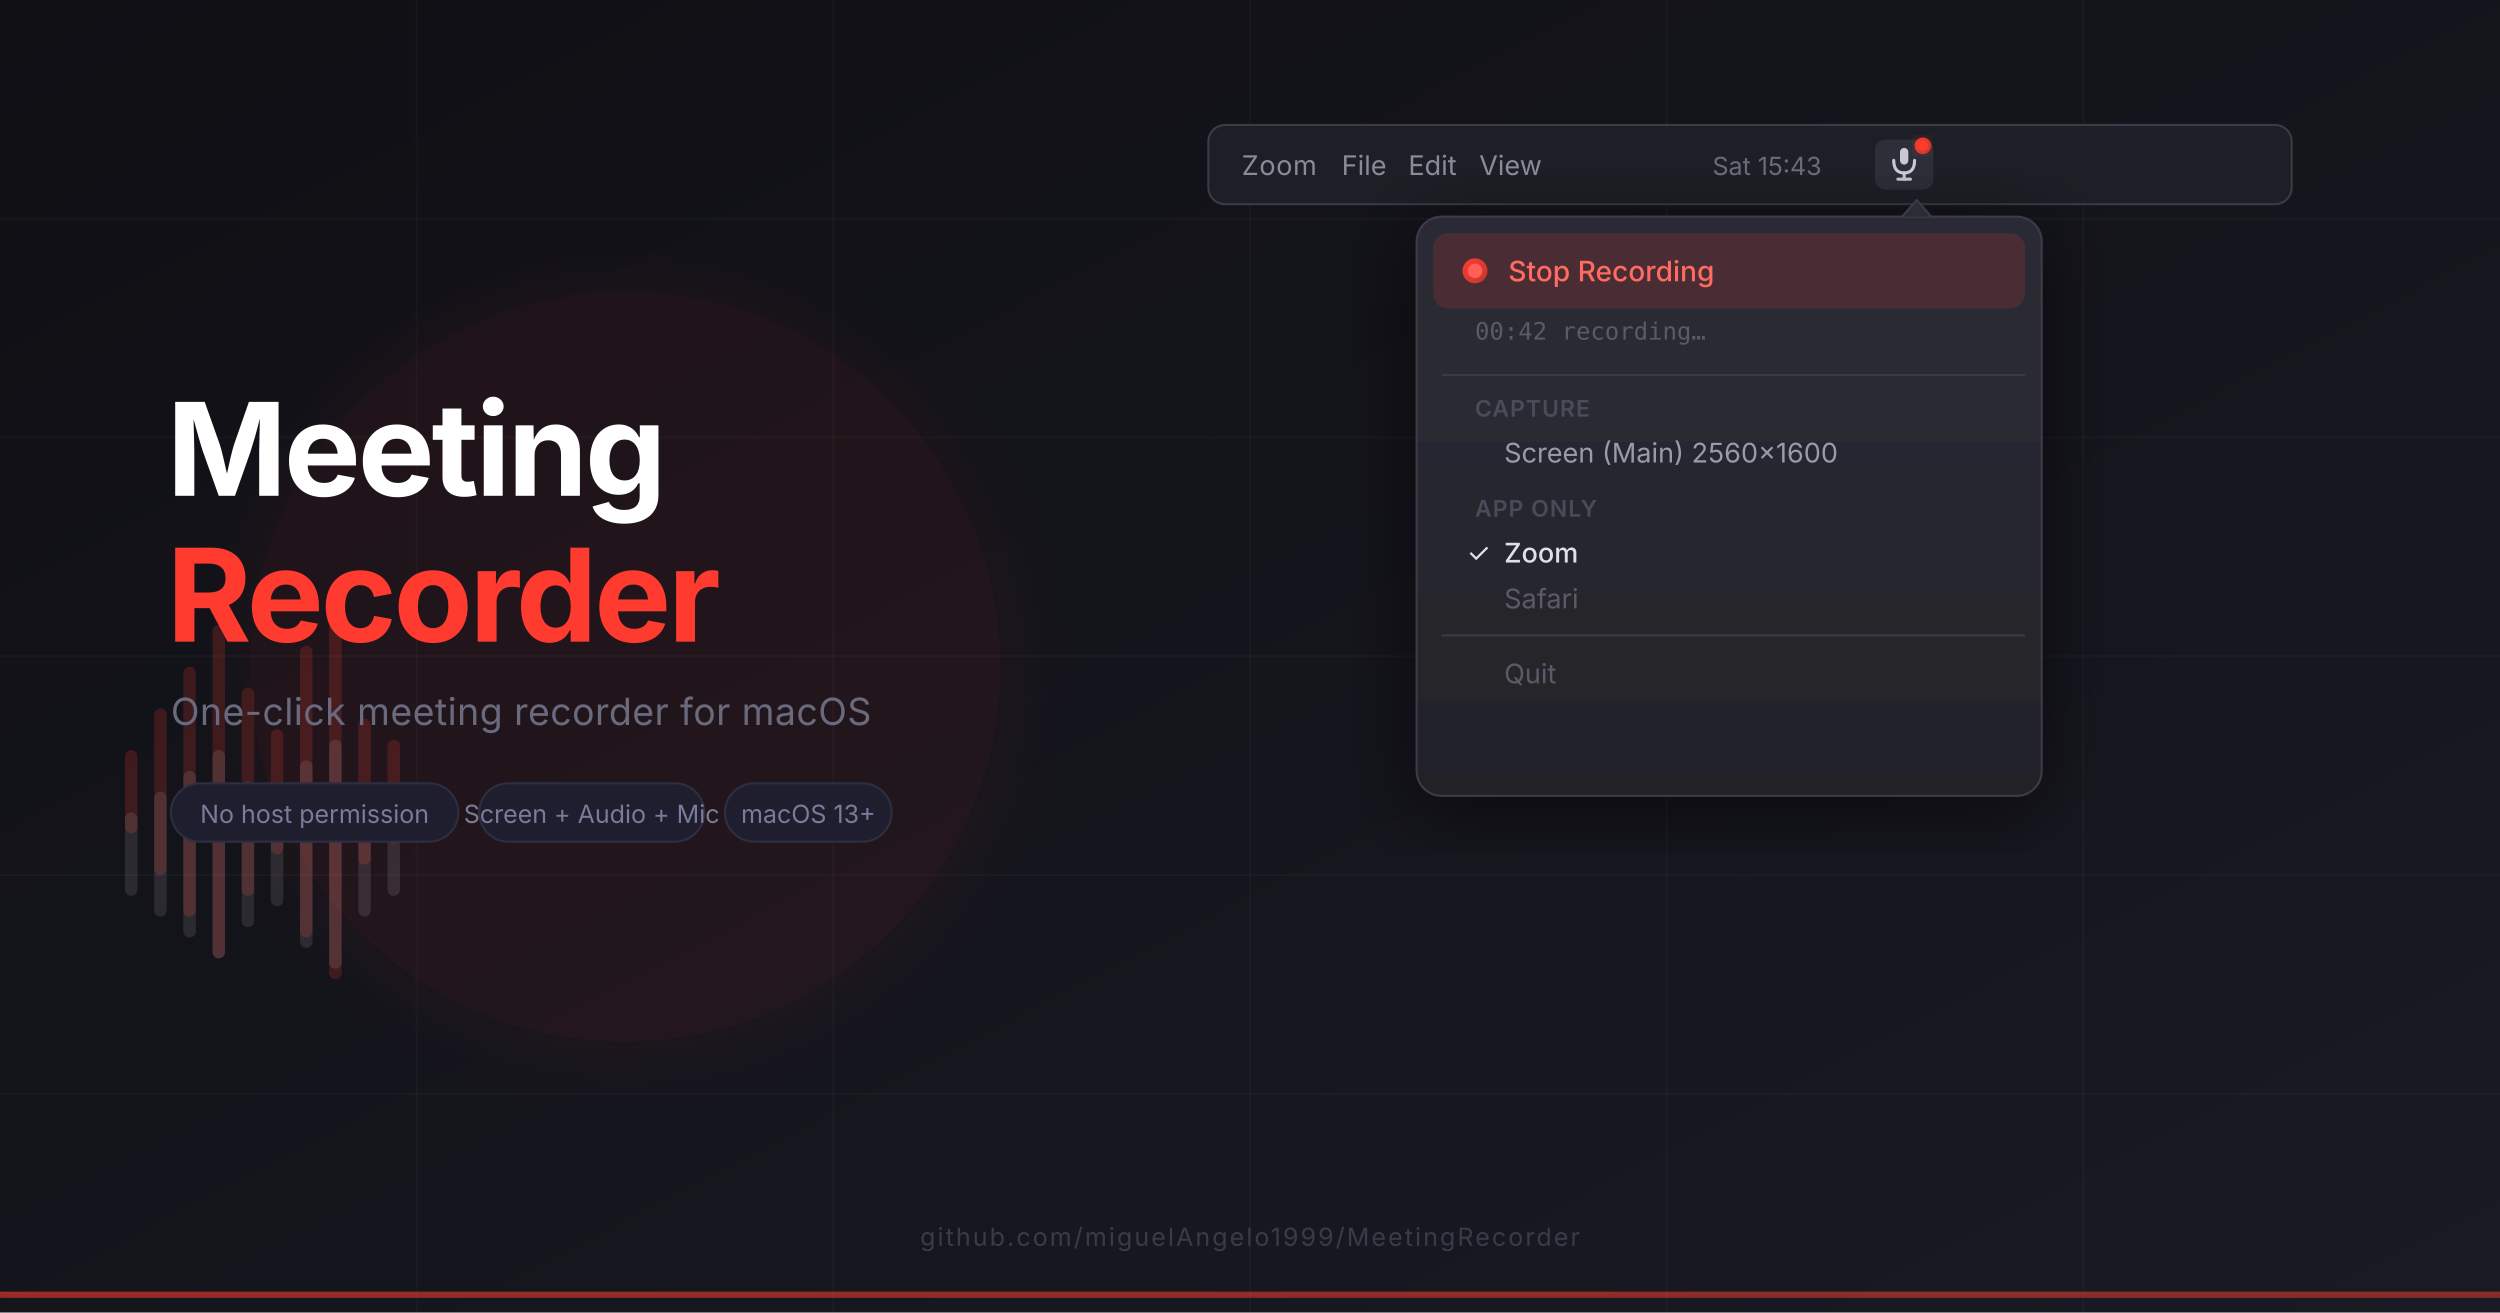
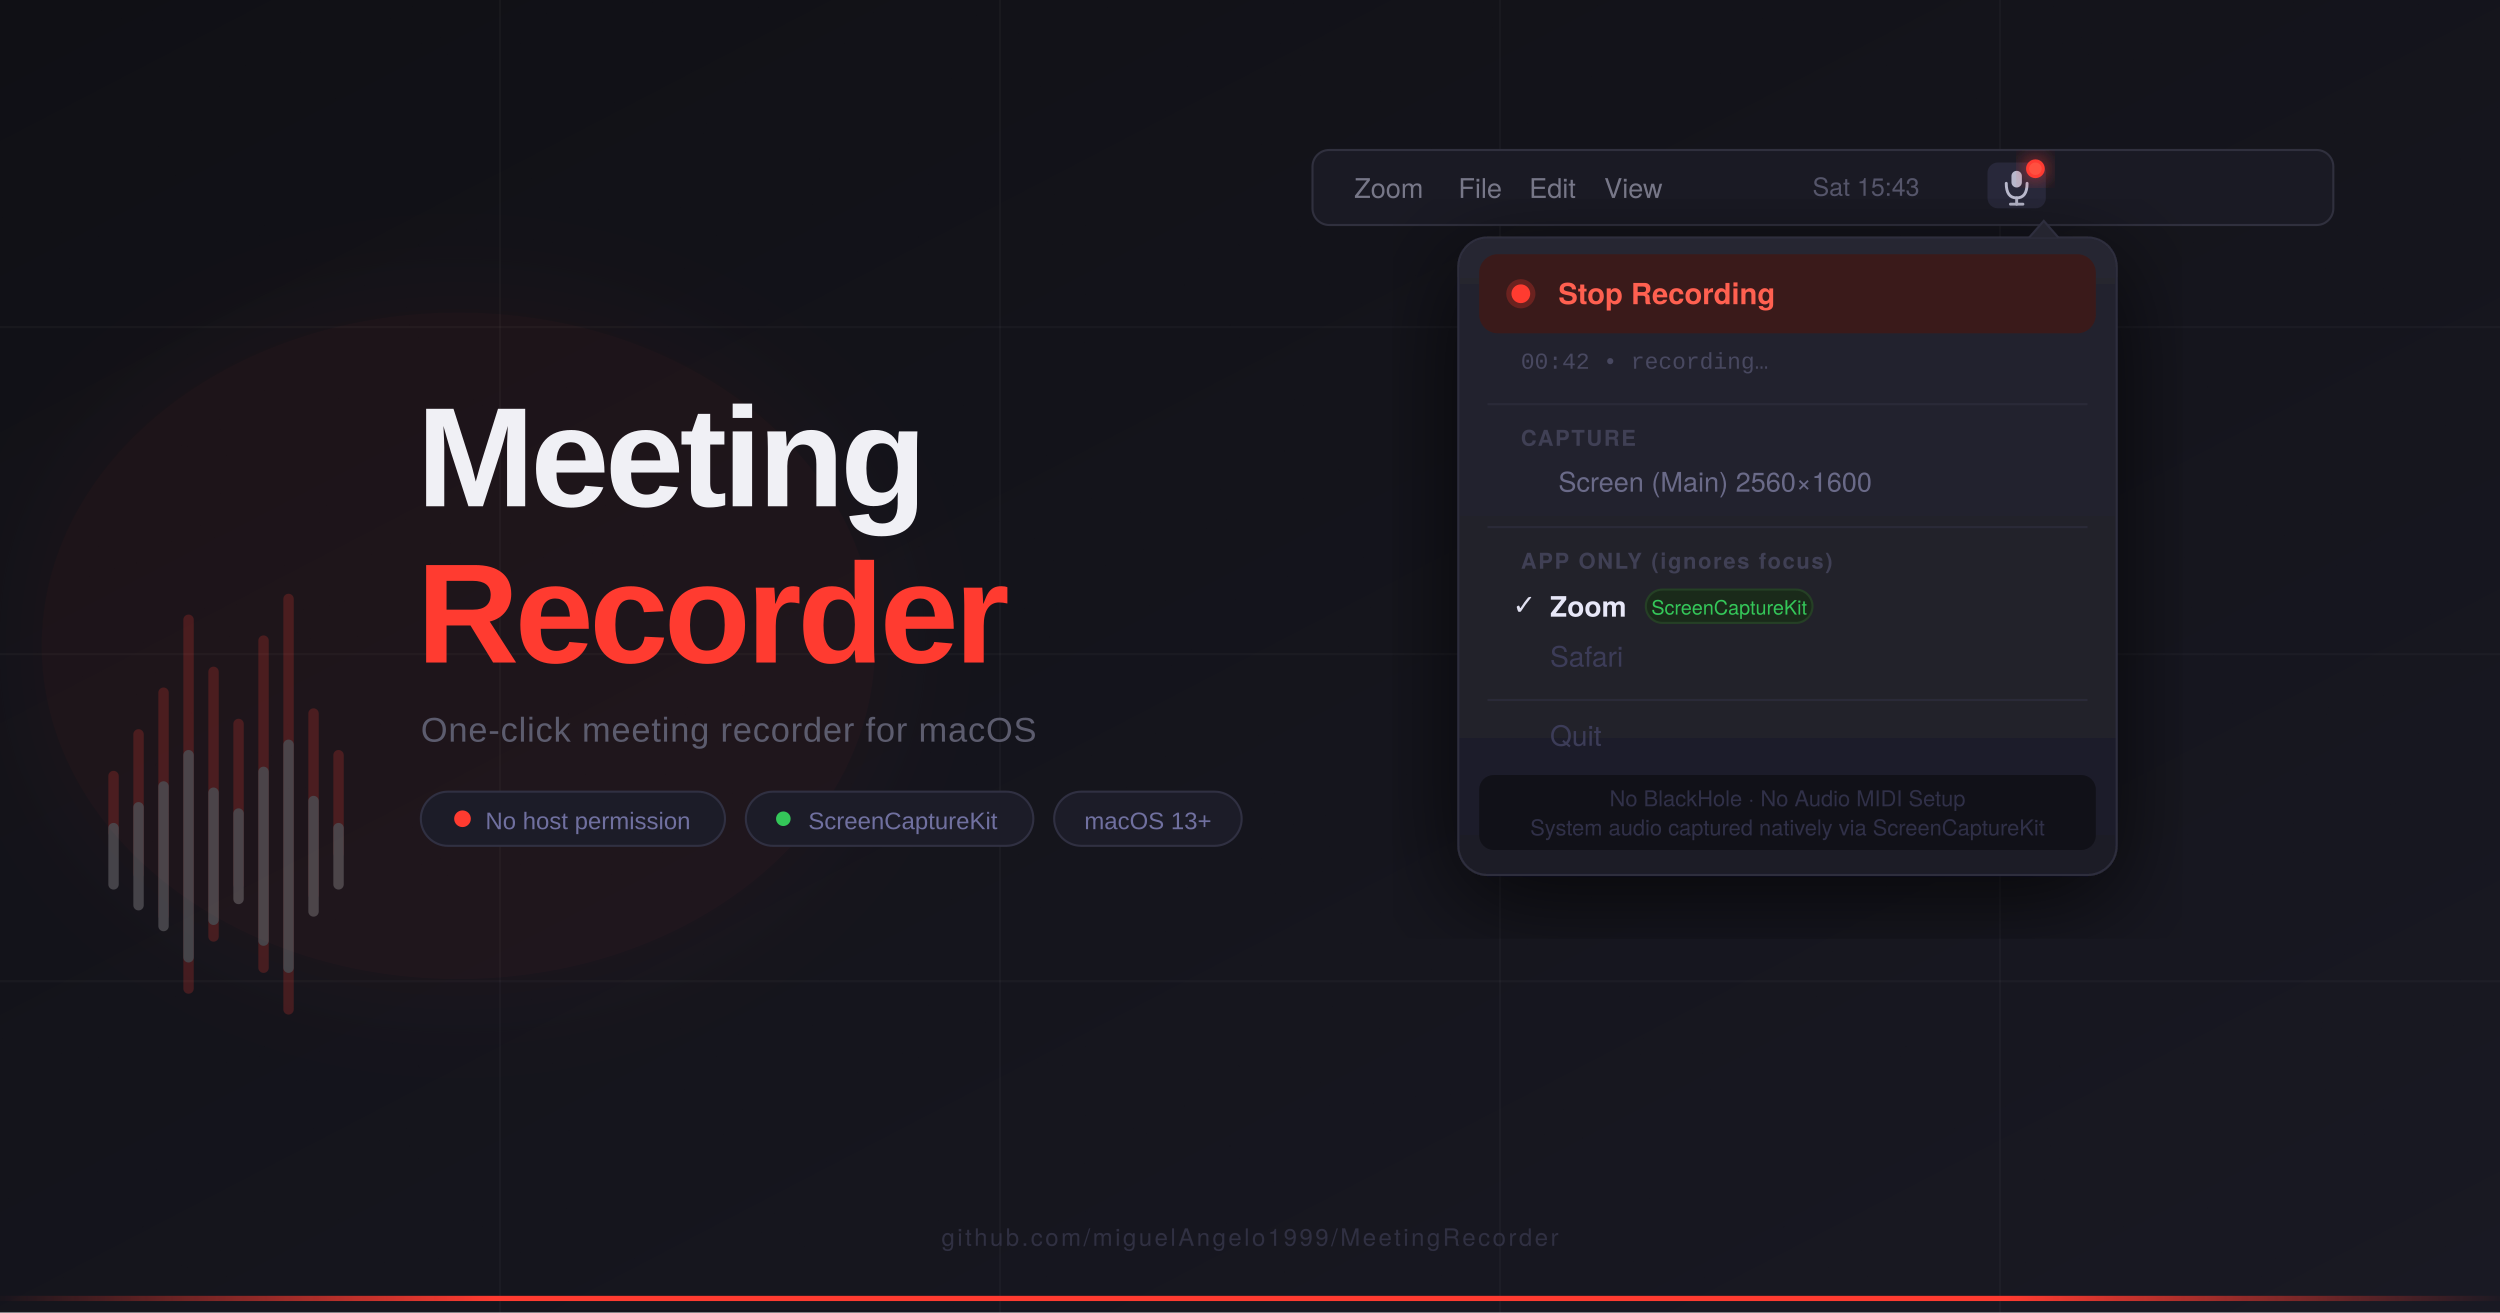
<svg xmlns="http://www.w3.org/2000/svg" viewBox="0 0 1200 630" width="1200" height="630">
  <defs>
-     <linearGradient id="bg" x1="0%" y1="0%" x2="100%" y2="100%">
-       <stop offset="0%" style="stop-color:#0f0f14" />
-       <stop offset="100%" style="stop-color:#1a1a24" />
+     <linearGradient id="bg" x1="0" y1="0" x2="1" y2="1">
+       <stop offset="0%" stop-color="#0d0d12" />
+       <stop offset="100%" stop-color="#161620" />
    </linearGradient>
-     <linearGradient id="menuGrad" x1="0%" y1="0%" x2="0%" y2="100%">
-       <stop offset="0%" style="stop-color:#2c2c35" />
-       <stop offset="100%" style="stop-color:#232328" />
+     <linearGradient id="cardGrad" x1="0" y1="0" x2="0" y2="1">
+       <stop offset="0%" stop-color="#252530" />
+       <stop offset="100%" stop-color="#1e1e28" />
    </linearGradient>
-     <linearGradient id="redGlow" x1="0%" y1="0%" x2="100%" y2="100%">
-       <stop offset="0%" style="stop-color:#ff3b30" />
-       <stop offset="100%" style="stop-color:#c0392b" />
+     <linearGradient id="redLine" x1="0" y1="0" x2="1" y2="0">
+       <stop offset="0%" stop-color="#ff3b30" stop-opacity="0" />
+       <stop offset="20%" stop-color="#ff3b30" />
+       <stop offset="80%" stop-color="#ff3b30" />
+       <stop offset="100%" stop-color="#ff3b30" stop-opacity="0" />
    </linearGradient>
-     <filter id="glow">
-       <feGaussianBlur stdDeviation="6" result="blur" />
+     <filter id="glow" x="-50%" y="-50%" width="200%" height="200%">
+       <feGaussianBlur stdDeviation="5" result="blur" />
      <feMerge>
        <feMergeNode in="blur" />
        <feMergeNode in="SourceGraphic" />
      </feMerge>
    </filter>
-     <filter id="softglow">
-       <feGaussianBlur stdDeviation="18" result="blur" />
+     <filter id="redBloom" x="-100%" y="-100%" width="300%" height="300%">
+       <feGaussianBlur stdDeviation="30" result="blur" />
      <feMerge>
        <feMergeNode in="blur" />
        <feMergeNode in="SourceGraphic" />
      </feMerge>
    </filter>
-     <filter id="shadow">
-       <feDropShadow dx="0" dy="8" stdDeviation="20" flood-color="#000" flood-opacity="0.6" />
+     <filter id="cardShadow">
+       <feDropShadow dx="0" dy="12" stdDeviation="24" flood-color="#000" flood-opacity="0.7" />
    </filter>
-     <clipPath id="menuClip">
-       <rect x="680" y="130" width="300" height="270" rx="12" />
-     </clipPath>
+     <filter id="noise">
+       <feTurbulence type="fractalNoise" baseFrequency="0.65" numOctaves="3" stitchTiles="stitch" />
+       <feColorMatrix type="saturate" values="0" />
+       <feBlend in="SourceGraphic" mode="overlay" result="blend" />
+       <feComposite in="blend" in2="SourceGraphic" operator="in" />
+     </filter>
  </defs>
  <rect width="1200" height="630" fill="url(#bg)" />
-   <g stroke="#ffffff" stroke-opacity="0.025" stroke-width="1">
-     <line x1="0" y1="105" x2="1200" y2="105" />
-     <line x1="0" y1="210" x2="1200" y2="210" />
-     <line x1="0" y1="315" x2="1200" y2="315" />
-     <line x1="0" y1="420" x2="1200" y2="420" />
-     <line x1="0" y1="525" x2="1200" y2="525" />
-     <line x1="200" y1="0" x2="200" y2="630" />
-     <line x1="400" y1="0" x2="400" y2="630" />
-     <line x1="600" y1="0" x2="600" y2="630" />
-     <line x1="800" y1="0" x2="800" y2="630" />
-     <line x1="1000" y1="0" x2="1000" y2="630" />
+   <rect width="1200" height="630" fill="#ffffff" opacity="0.015" filter="url(#noise)" />
+   <g stroke="#ffffff" stroke-opacity="0.03">
+     <line x1="0" y1="157" x2="1200" y2="157" />
+     <line x1="0" y1="314" x2="1200" y2="314" />
+     <line x1="0" y1="471" x2="1200" y2="471" />
+     <line x1="240" y1="0" x2="240" y2="630" />
+     <line x1="480" y1="0" x2="480" y2="630" />
+     <line x1="720" y1="0" x2="720" y2="630" />
+     <line x1="960" y1="0" x2="960" y2="630" />
  </g>
-   <circle cx="300" cy="320" r="180" fill="#ff3b30" opacity="0.06" filter="url(#softglow)" />
-   <g opacity="0.18" fill="#ff3b30">
-     <rect x="60" y="360" width="6" height="40" rx="3" />
-     <rect x="74" y="340" width="6" height="80" rx="3" />
-     <rect x="88" y="320" width="6" height="120" rx="3" />
-     <rect x="102" y="300" width="6" height="160" rx="3" />
-     <rect x="116" y="330" width="6" height="100" rx="3" />
-     <rect x="130" y="350" width="6" height="60" rx="3" />
-     <rect x="144" y="310" width="6" height="140" rx="3" />
-     <rect x="158" y="290" width="6" height="180" rx="3" />
-     <rect x="172" y="345" width="6" height="70" rx="3" />
-     <rect x="186" y="355" width="6" height="50" rx="3" />
+   <ellipse cx="220" cy="310" rx="200" ry="160" fill="#ff3b30" opacity="0.05" filter="url(#redBloom)" />
+   <g opacity="0.2">
+     <g fill="#ff3b30">
+       <rect x="52" y="370" width="5" height="32" rx="2.5" />
+       <rect x="64" y="350" width="5" height="72" rx="2.5" />
+       <rect x="76" y="330" width="5" height="112" rx="2.5" />
+       <rect x="88" y="295" width="5" height="182" rx="2.5" />
+       <rect x="100" y="320" width="5" height="132" rx="2.5" />
+       <rect x="112" y="345" width="5" height="82" rx="2.5" />
+       <rect x="124" y="305" width="5" height="162" rx="2.5" />
+       <rect x="136" y="285" width="5" height="202" rx="2.5" />
+       <rect x="148" y="340" width="5" height="92" rx="2.5" />
+       <rect x="160" y="360" width="5" height="52" rx="2.5" />
+     </g>
+     <g fill="#ffffff">
+       <rect x="52" y="395" width="5" height="32" rx="2.5" />
+       <rect x="64" y="385" width="5" height="52" rx="2.5" />
+       <rect x="76" y="375" width="5" height="72" rx="2.5" />
+       <rect x="88" y="360" width="5" height="102" rx="2.5" />
+       <rect x="100" y="378" width="5" height="66" rx="2.5" />
+       <rect x="112" y="388" width="5" height="46" rx="2.5" />
+       <rect x="124" y="368" width="5" height="86" rx="2.5" />
+       <rect x="136" y="355" width="5" height="112" rx="2.5" />
+       <rect x="148" y="382" width="5" height="58" rx="2.5" />
+       <rect x="160" y="395" width="5" height="32" rx="2.5" />
+     </g>
  </g>
-   <g opacity="0.10" fill="#ffffff">
-     <rect x="60" y="390" width="6" height="40" rx="3" />
-     <rect x="74" y="380" width="6" height="60" rx="3" />
-     <rect x="88" y="370" width="6" height="80" rx="3" />
-     <rect x="102" y="360" width="6" height="100" rx="3" />
-     <rect x="116" y="375" width="6" height="70" rx="3" />
-     <rect x="130" y="385" width="6" height="50" rx="3" />
-     <rect x="144" y="365" width="6" height="90" rx="3" />
-     <rect x="158" y="355" width="6" height="110" rx="3" />
-     <rect x="172" y="380" width="6" height="60" rx="3" />
-     <rect x="186" y="390" width="6" height="40" rx="3" />
-   </g>
-   <rect x="580" y="60" width="520" height="38" rx="8" fill="#1e1e26" stroke="#3a3a48" stroke-width="1" />
-   <text x="596" y="84" font-family="-apple-system, SF Pro Display, Helvetica Neue, sans-serif" font-size="13" fill="#8a8a9a" letter-spacing="0.3">Zoom</text>
-   <text x="644" y="84" font-family="-apple-system, SF Pro Display, Helvetica Neue, sans-serif" font-size="13" fill="#8a8a9a">File</text>
-   <text x="676" y="84" font-family="-apple-system, SF Pro Display, Helvetica Neue, sans-serif" font-size="13" fill="#8a8a9a">Edit</text>
-   <text x="710" y="84" font-family="-apple-system, SF Pro Display, Helvetica Neue, sans-serif" font-size="13" fill="#8a8a9a">View</text>
-   <text x="822" y="84" font-family="-apple-system, SF Pro Display, Helvetica Neue, sans-serif" font-size="12" fill="#6a6a7a">Sat 15:43</text>
-   <rect x="900" y="67" width="28" height="24" rx="5" fill="#2e2e38" />
-   <rect x="912" y="71" width="4" height="8" rx="2" fill="#c8c8d8" />
-   <path d="M909 77 Q909 83 914 83 Q919 83 919 77" fill="none" stroke="#c8c8d8" stroke-width="1.5" stroke-linecap="round" />
-   <line x1="914" y1="83" x2="914" y2="86" stroke="#c8c8d8" stroke-width="1.5" stroke-linecap="round" />
-   <line x1="911" y1="86" x2="917" y2="86" stroke="#c8c8d8" stroke-width="1.5" stroke-linecap="round" />
-   <circle cx="923" cy="70" r="4" fill="url(#redGlow)" filter="url(#glow)" />
-   <circle cx="923" cy="70" r="2.5" fill="#ff3b30" />
-   <rect x="680" y="104" width="300" height="278" rx="12" fill="url(#menuGrad)" stroke="#3a3a48" stroke-width="1" filter="url(#shadow)" />
-   <path d="M913 104 L920 96 L927 104" fill="#2c2c35" stroke="#3a3a48" stroke-width="1" />
-   <rect x="688" y="112" width="284" height="36" rx="7" fill="#ff3b30" opacity="0.15" />
-   <circle cx="708" cy="130" r="6" fill="url(#redGlow)" />
-   <circle cx="708" cy="130" r="3.5" fill="#ff5f57" />
-   <text x="724" y="135" font-family="-apple-system, SF Pro Display, Helvetica Neue, sans-serif" font-size="13.5" fill="#ff6b60" font-weight="500">Stop Recording</text>
-   <text x="708" y="163" font-family="SF Mono, Menlo, monospace" font-size="11.5" fill="#5a5a6a">  00:42  recording…</text>
-   <line x1="692" y1="180" x2="972" y2="180" stroke="#3a3a48" stroke-width="1" />
-   <text x="708" y="200" font-family="-apple-system, SF Pro Display, Helvetica Neue, sans-serif" font-size="11" fill="#4a4a5a" font-weight="600" letter-spacing="0.5">CAPTURE</text>
-   <text x="722" y="222" font-family="-apple-system, SF Pro Display, Helvetica Neue, sans-serif" font-size="13" fill="#9a9aaa">Screen (Main)  2560×1600</text>
-   <text x="708" y="248" font-family="-apple-system, SF Pro Display, Helvetica Neue, sans-serif" font-size="11" fill="#4a4a5a" font-weight="600" letter-spacing="0.5">APP ONLY</text>
-   <text x="704" y="270" font-family="-apple-system, SF Pro Display, Helvetica Neue, sans-serif" font-size="13" fill="#e0e0ea">✓</text>
-   <text x="722" y="270" font-family="-apple-system, SF Pro Display, Helvetica Neue, sans-serif" font-size="13" fill="#e0e0ea" font-weight="500">Zoom</text>
-   <text x="722" y="292" font-family="-apple-system, SF Pro Display, Helvetica Neue, sans-serif" font-size="13" fill="#5a5a6a">Safari</text>
-   <line x1="692" y1="305" x2="972" y2="305" stroke="#3a3a48" stroke-width="1" />
-   <text x="722" y="328" font-family="-apple-system, SF Pro Display, Helvetica Neue, sans-serif" font-size="13" fill="#5a5a6a">Quit</text>
-   <text x="80" y="238" font-family="-apple-system, SF Pro Display, Helvetica Neue, sans-serif" font-size="62" font-weight="700" fill="#ffffff" letter-spacing="-1.5">Meeting</text>
-   <text x="80" y="308" font-family="-apple-system, SF Pro Display, Helvetica Neue, sans-serif" font-size="62" font-weight="700" fill="#ff3b30" letter-spacing="-1.5">Recorder</text>
-   <text x="82" y="348" font-family="-apple-system, SF Pro Display, Helvetica Neue, sans-serif" font-size="18" fill="#6a6a7e" letter-spacing="0.2">One-click meeting recorder for macOS</text>
-   <rect x="82" y="376" width="138" height="28" rx="14" fill="#1e1e2e" stroke="#2e2e42" />
-   <text x="151" y="395" font-family="-apple-system, SF Pro Display, Helvetica Neue, sans-serif" font-size="12" fill="#7a7a9a" text-anchor="middle">No host permission</text>
-   <rect x="230" y="376" width="108" height="28" rx="14" fill="#1e1e2e" stroke="#2e2e42" />
-   <text x="284" y="395" font-family="-apple-system, SF Pro Display, Helvetica Neue, sans-serif" font-size="12" fill="#7a7a9a" text-anchor="middle">Screen + Audio + Mic</text>
-   <rect x="348" y="376" width="80" height="28" rx="14" fill="#1e1e2e" stroke="#2e2e42" />
-   <text x="388" y="395" font-family="-apple-system, SF Pro Display, Helvetica Neue, sans-serif" font-size="12" fill="#7a7a9a" text-anchor="middle">macOS 13+</text>
-   <text x="600" y="598" font-family="-apple-system, SF Pro Display, Helvetica Neue, sans-serif" font-size="12" fill="#3a3a4a" text-anchor="middle" letter-spacing="1">github.com/miguelAngelo1999/MeetingRecorder</text>
-   <rect x="0" y="620" width="1200" height="3" fill="url(#redGlow)" opacity="0.6" />
+   <text x="200" y="243" font-family="Helvetica Neue, Arial, sans-serif" font-size="68" font-weight="800" fill="#f0f0f5" letter-spacing="-2">Meeting</text>
+   <text x="200" y="318" font-family="Helvetica Neue, Arial, sans-serif" font-size="68" font-weight="800" fill="#ff3b30" letter-spacing="-2">Recorder</text>
+   <text x="202" y="356" font-family="Helvetica Neue, Arial, sans-serif" font-size="16.5" font-weight="400" fill="#5c5c6e" letter-spacing="0.4">One-click meeting recorder for macOS</text>
+   <rect x="202" y="380" width="146" height="26" rx="13" fill="#1c1c28" stroke="#303042" />
+   <circle cx="222" cy="393" r="4" fill="#ff3b30" />
+   <text x="233" y="398" font-family="Helvetica Neue, Arial, sans-serif" font-size="11.5" fill="#7070a0">No host permission</text>
+   <rect x="358" y="380" width="138" height="26" rx="13" fill="#1c1c28" stroke="#303042" />
+   <circle cx="376" cy="393" r="3.5" fill="#34c759" />
+   <text x="388" y="398" font-family="Helvetica Neue, Arial, sans-serif" font-size="11.5" fill="#7070a0">ScreenCaptureKit</text>
+   <rect x="506" y="380" width="90" height="26" rx="13" fill="#1c1c28" stroke="#303042" />
+   <text x="551" y="398" font-family="Helvetica Neue, Arial, sans-serif" font-size="11.5" fill="#7070a0" text-anchor="middle">macOS 13+</text>
+   <rect x="630" y="72" width="490" height="36" rx="8" fill="#1a1a24" stroke="#30303e" stroke-width="1" />
+   <text x="650" y="95" font-family="Helvetica Neue, sans-serif" font-size="13" fill="#777788">Zoom</text>
+   <text x="700" y="95" font-family="Helvetica Neue, sans-serif" font-size="13" fill="#777788">File</text>
+   <text x="734" y="95" font-family="Helvetica Neue, sans-serif" font-size="13" fill="#777788">Edit</text>
+   <text x="770" y="95" font-family="Helvetica Neue, sans-serif" font-size="13" fill="#777788">View</text>
+   <text x="870" y="94" font-family="Helvetica Neue, sans-serif" font-size="12" fill="#55556a">Sat 15:43</text>
+   <rect x="954" y="78" width="28" height="22" rx="5" fill="#28283a" />
+   <rect x="965.5" y="82" width="5" height="8" rx="2.5" fill="#b8b8cc" />
+   <path d="M963 88 Q963 95 968 95 Q973 95 973 88" fill="none" stroke="#b8b8cc" stroke-width="1.4" stroke-linecap="round" />
+   <line x1="968" y1="95" x2="968" y2="98" stroke="#b8b8cc" stroke-width="1.4" stroke-linecap="round" />
+   <line x1="965" y1="98" x2="971" y2="98" stroke="#b8b8cc" stroke-width="1.4" stroke-linecap="round" />
+   <circle cx="977" cy="81" r="4.5" fill="#ff3b30" filter="url(#glow)" />
+   <circle cx="977" cy="81" r="3" fill="#ff5040" />
+   <rect x="700" y="114" width="316" height="306" rx="14" fill="url(#cardGrad)" stroke="#2e2e3e" stroke-width="1" filter="url(#cardShadow)" />
+   <path d="M974 114 L981 106 L988 114" fill="#252530" stroke="#2e2e3e" stroke-width="1" />
+   <rect x="710" y="122" width="296" height="38" rx="9" fill="#3a1a1a" />
+   <circle cx="730" cy="141" r="7" fill="#ff3b30" opacity="0.25" />
+   <circle cx="730" cy="141" r="4.5" fill="#ff3b30" />
+   <text x="748" y="146" font-family="Helvetica Neue, sans-serif" font-size="14" font-weight="600" fill="#ff6050">Stop Recording</text>
+   <text x="730" y="177" font-family="Menlo, Courier New, monospace" font-size="11" fill="#484860">00:42  •  recording…</text>
+   <line x1="714" y1="194" x2="1002" y2="194" stroke="#2a2a38" stroke-width="1" />
+   <text x="730" y="214" font-family="Helvetica Neue, sans-serif" font-size="10.5" font-weight="700" fill="#404055" letter-spacing="0.8">CAPTURE</text>
+   <text x="748" y="236" font-family="Helvetica Neue, sans-serif" font-size="13" fill="#6a6a88">Screen (Main)  2560×1600</text>
+   <line x1="714" y1="253" x2="1002" y2="253" stroke="#2a2a38" stroke-width="1" />
+   <text x="730" y="273" font-family="Helvetica Neue, sans-serif" font-size="10.5" font-weight="700" fill="#404055" letter-spacing="0.8">APP ONLY  (ignores focus)</text>
+   <text x="726" y="295" font-family="Helvetica Neue, sans-serif" font-size="13.5" fill="#e0e0f0">✓</text>
+   <text x="744" y="296" font-family="Helvetica Neue, sans-serif" font-size="13.5" font-weight="600" fill="#e8e8f8">Zoom</text>
+   <rect x="790" y="283" width="80" height="16" rx="8" fill="#1a2a1a" stroke="#254025" />
+   <text x="830" y="295" font-family="Helvetica Neue, sans-serif" font-size="9.5" fill="#34c759" text-anchor="middle">ScreenCaptureKit</text>
+   <text x="744" y="320" font-family="Helvetica Neue, sans-serif" font-size="13.5" fill="#3c3c58">Safari</text>
+   <line x1="714" y1="336" x2="1002" y2="336" stroke="#2a2a38" stroke-width="1" />
+   <text x="744" y="358" font-family="Helvetica Neue, sans-serif" font-size="13.5" fill="#3c3c58">Quit</text>
+   <rect x="710" y="372" width="296" height="36" rx="7" fill="#111118" />
+   <text x="858" y="387" font-family="Helvetica Neue, sans-serif" font-size="10.5" fill="#303048" text-anchor="middle">No BlackHole ·  No Audio MIDI Setup</text>
+   <text x="858" y="401" font-family="Helvetica Neue, sans-serif" font-size="10.5" fill="#303048" text-anchor="middle">System audio captured natively via ScreenCaptureKit</text>
+   <text x="600" y="598" font-family="Helvetica Neue, sans-serif" font-size="11.5" fill="#303042" text-anchor="middle" letter-spacing="1.2">github.com/miguelAngelo1999/MeetingRecorder</text>
+   <rect x="0" y="622" width="1200" height="2.5" fill="url(#redLine)" />
</svg>
